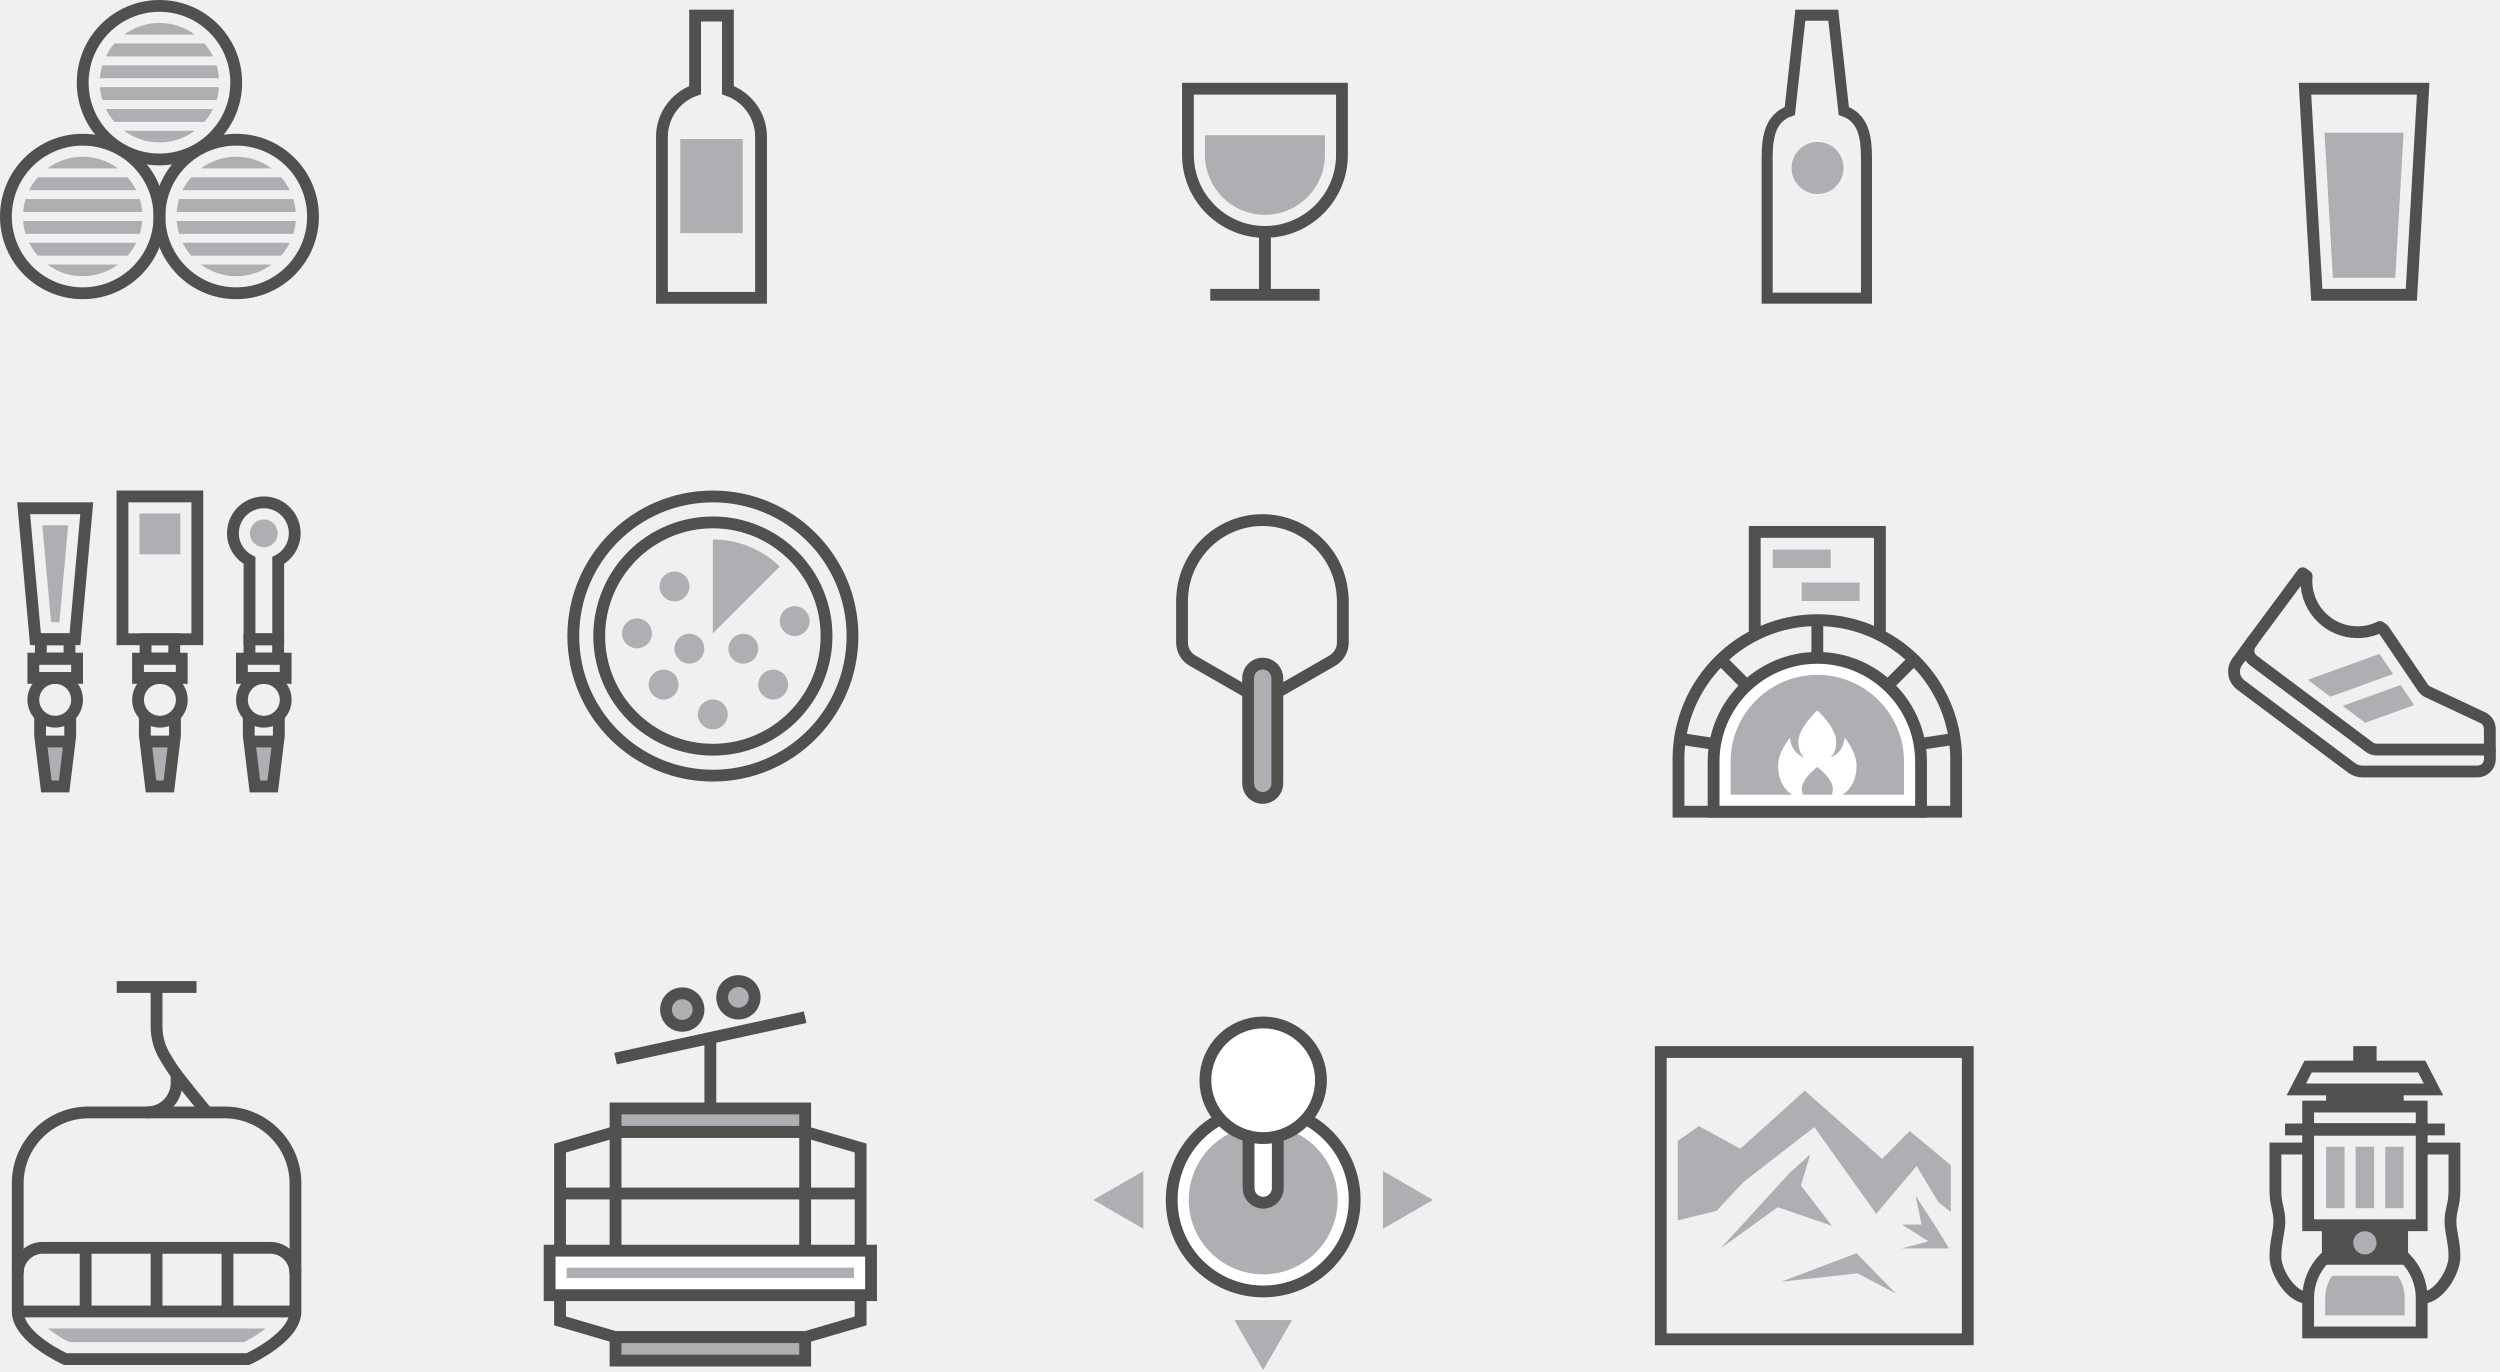
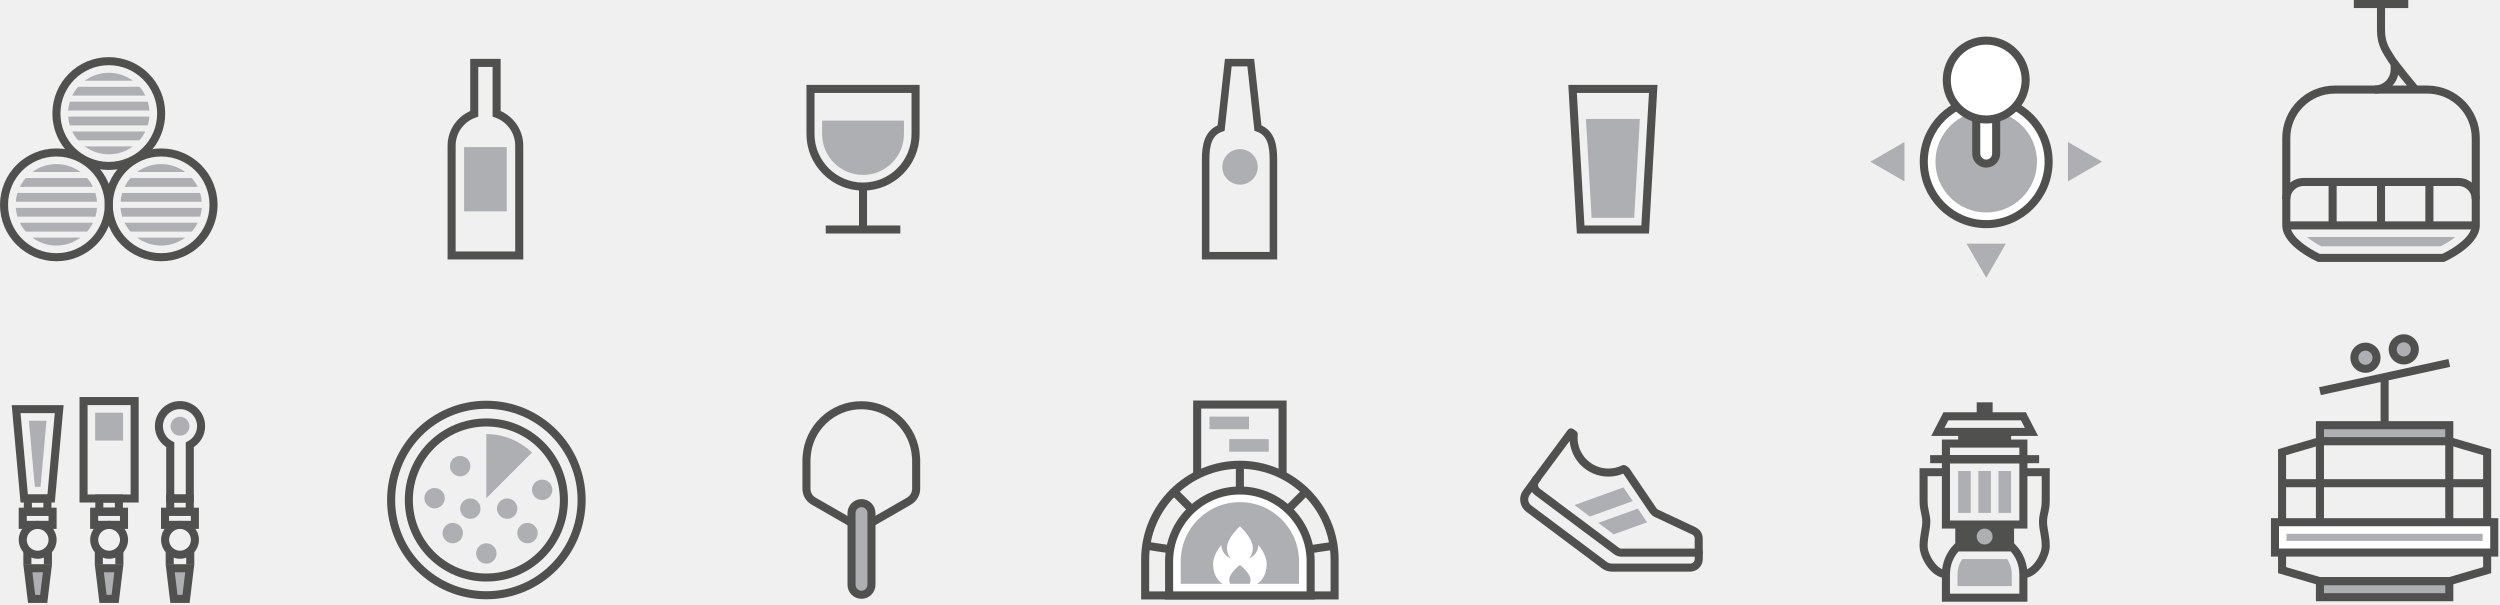
- <svg xmlns="http://www.w3.org/2000/svg" width="423" height="232" viewBox="0 0 423 232" fill="none">
-   <path d="M125.67 23.52H115.1V39.45H125.67V23.52Z" fill="#AEAFB3" />
-   <path d="M123.16 15.25V2.64H117.61V15.25C114.35 16.4 112 19.51 112 23.15V50.39H128.77V23.15C128.77 19.51 126.41 16.4 123.16 15.25Z" stroke="#50504F" stroke-width="2" stroke-miterlimit="10" />
-   <path d="M410 15.01H390L392 49.88H408L410 15.01Z" stroke="#50504F" stroke-width="2" stroke-miterlimit="10" />
-   <path d="M393.31 22.46L394.72 47H405.28L406.69 22.46H393.31Z" fill="#AEAFB3" />
-   <path d="M201 15.01V26.21C201 33.38 206.86 39.24 214.03 39.24C221.2 39.24 227.06 33.38 227.06 26.21V15.01H201V15.01Z" stroke="#50504F" stroke-width="2" stroke-miterlimit="10" />
-   <path d="M214.03 36.35C208.43 36.35 203.88 31.8 203.88 26.2V22.88H224.18V26.2C224.18 31.8 219.63 36.35 214.03 36.35Z" fill="#AEAFB3" />
-   <path d="M214.03 39.23V49.88" stroke="#50504F" stroke-width="2" stroke-miterlimit="10" />
-   <path d="M204.78 49.88H223.28" stroke="#50504F" stroke-width="2" stroke-miterlimit="10" />
-   <path d="M311.97 18.78L310.19 2.57H304.62L302.84 18.78C299.58 19.94 299 23.05 299 26.7V50.45H315.81V26.7C315.81 23.06 315.24 19.94 311.97 18.78Z" stroke="#50504F" stroke-width="1.869" stroke-miterlimit="10" />
-   <path d="M307.53 32.82C309.96 32.82 311.93 30.85 311.93 28.42C311.93 25.99 309.96 24.02 307.53 24.02C305.1 24.02 303.13 25.99 303.13 28.42C303.13 30.85 305.1 32.82 307.53 32.82Z" fill="#AEAFB3" />
-   <path d="M13.99 49.62C21.164 49.62 26.98 43.804 26.98 36.63C26.98 29.456 21.164 23.64 13.99 23.64C6.816 23.64 1 29.456 1 36.63C1 43.804 6.816 49.62 13.99 49.62Z" stroke="#50504F" stroke-width="2" stroke-miterlimit="10" />
-   <path d="M39.97 49.62C47.144 49.62 52.96 43.804 52.96 36.63C52.96 29.456 47.144 23.64 39.97 23.64C32.796 23.64 26.98 29.456 26.98 36.63C26.98 43.804 32.796 49.62 39.97 49.62Z" stroke="#50504F" stroke-width="2" stroke-miterlimit="10" />
-   <path d="M26.98 26.98C34.154 26.98 39.97 21.164 39.97 13.99C39.97 6.816 34.154 1 26.98 1C19.806 1 13.99 6.816 13.99 13.99C13.99 21.164 19.806 26.98 26.98 26.98Z" stroke="#50504F" stroke-width="2" stroke-miterlimit="10" />
-   <path d="M19.37 20.63H34.58C35.16 19.97 35.65 19.23 36.04 18.44H17.91C18.3 19.23 18.79 19.96 19.37 20.63Z" fill="#AEAFB3" />
-   <path d="M17.31 16.93H36.65C36.86 16.23 37 15.49 37.05 14.74H16.91C16.96 15.5 17.09 16.23 17.31 16.93Z" fill="#AEAFB3" />
-   <path d="M36.65 11.05H17.31C17.1 11.75 16.96 12.49 16.91 13.24H37.05C36.99 12.48 36.86 11.75 36.65 11.05Z" fill="#AEAFB3" />
-   <path d="M26.98 24.1C29.22 24.1 31.28 23.36 32.95 22.13H21C22.68 23.36 24.74 24.1 26.98 24.1Z" fill="#AEAFB3" />
-   <path d="M34.58 7.35H19.37C18.79 8.01 18.3 8.75 17.91 9.54H36.04C35.65 8.75 35.16 8.01 34.58 7.35Z" fill="#AEAFB3" />
-   <path d="M26.98 3.88C24.74 3.88 22.68 4.62 21.01 5.85H32.95C31.27 4.62 29.21 3.88 26.98 3.88Z" fill="#AEAFB3" />
-   <path d="M6.38 43.26H21.59C22.17 42.6 22.66 41.86 23.05 41.07H4.92C5.31 41.86 5.8 42.6 6.38 43.26Z" fill="#AEAFB3" />
-   <path d="M4.32 39.57H23.66C23.87 38.87 24.01 38.13 24.06 37.38H3.92C3.97 38.13 4.11 38.87 4.32 39.57Z" fill="#AEAFB3" />
-   <path d="M23.66 33.68H4.32C4.11 34.38 3.97 35.12 3.92 35.87H24.06C24 35.12 23.87 34.38 23.66 33.68Z" fill="#AEAFB3" />
-   <path d="M13.99 46.73C16.23 46.73 18.29 45.99 19.96 44.76H8.02C9.69 46 11.75 46.73 13.99 46.73Z" fill="#AEAFB3" />
-   <path d="M21.59 29.99H6.38C5.8 30.65 5.31 31.39 4.92 32.18H23.05C22.66 31.39 22.17 30.65 21.59 29.99Z" fill="#AEAFB3" />
-   <path d="M13.99 26.52C11.75 26.52 9.69 27.26 8.02 28.49H19.96C18.29 27.25 16.22 26.52 13.99 26.52Z" fill="#AEAFB3" />
-   <path d="M32.36 43.26H47.57C48.15 42.6 48.64 41.86 49.03 41.07H30.9C31.29 41.86 31.78 42.6 32.36 43.26Z" fill="#AEAFB3" />
-   <path d="M30.3 39.57H49.64C49.85 38.87 49.99 38.13 50.04 37.38H29.9C29.95 38.13 30.08 38.87 30.3 39.57Z" fill="#AEAFB3" />
-   <path d="M49.63 33.68H30.3C30.09 34.38 29.95 35.12 29.9 35.87H50.04C49.98 35.12 49.85 34.38 49.63 33.68Z" fill="#AEAFB3" />
-   <path d="M39.97 46.73C42.21 46.73 44.27 45.99 45.94 44.76H33.99C35.67 46 37.73 46.73 39.97 46.73Z" fill="#AEAFB3" />
-   <path d="M47.57 29.99H32.36C31.78 30.65 31.29 31.39 30.9 32.18H49.03C48.64 31.39 48.15 30.65 47.57 29.99Z" fill="#AEAFB3" />
-   <path d="M39.97 26.52C37.73 26.52 35.67 27.26 34 28.49H45.94C44.26 27.25 42.2 26.52 39.97 26.52Z" fill="#AEAFB3" />
-   <path d="M227.16 100.81C226.74 93.69 220.81 88 213.6 88C206.39 88 200.46 93.7 200.04 100.81C200.01 100.98 200 101.16 200 101.34V108.71C200 109.98 200.68 111.16 201.79 111.79L211.82 117.56C212.92 118.2 214.29 118.2 215.39 117.56L225.42 111.79C226.52 111.15 227.21 109.98 227.21 108.71V101.34C227.2 101.16 227.19 100.98 227.16 100.81Z" stroke="#50504F" stroke-width="2" stroke-miterlimit="10" />
-   <path d="M213.65 135.01C212.29 135.01 211.18 133.9 211.18 132.54V114.75C211.18 113.39 212.29 112.28 213.65 112.28C215.01 112.28 216.12 113.39 216.12 114.75V132.54C216.12 133.9 215.01 135.01 213.65 135.01Z" fill="#AEAFB3" stroke="#50504F" stroke-width="2" stroke-miterlimit="10" />
-   <path d="M120.62 131.24C133.665 131.24 144.24 120.665 144.24 107.62C144.24 94.575 133.665 84 120.62 84C107.575 84 97 94.575 97 107.62C97 120.665 107.575 131.24 120.62 131.24Z" stroke="#50504F" stroke-width="2" stroke-miterlimit="10" />
-   <path d="M120.62 126.85C131.24 126.85 139.85 118.24 139.85 107.62C139.85 97 131.24 88.39 120.62 88.39C110 88.39 101.39 97 101.39 107.62C101.39 118.24 110 126.85 120.62 126.85Z" stroke="#50504F" stroke-width="2" stroke-miterlimit="10" />
-   <path d="M131.93 95.85C128.99 93.02 125 91.27 120.61 91.27V107.17L131.93 95.85Z" fill="#AEAFB3" />
-   <path d="M114.12 101.75C115.517 101.75 116.65 100.617 116.65 99.22C116.65 97.823 115.517 96.69 114.12 96.69C112.723 96.69 111.59 97.823 111.59 99.22C111.59 100.617 112.723 101.75 114.12 101.75Z" fill="#AEAFB3" />
-   <path d="M134.46 107.62C135.857 107.62 136.99 106.487 136.99 105.09C136.99 103.693 135.857 102.56 134.46 102.56C133.063 102.56 131.93 103.693 131.93 105.09C131.93 106.487 133.063 107.62 134.46 107.62Z" fill="#AEAFB3" />
-   <path d="M120.61 123.41C122.007 123.41 123.14 122.277 123.14 120.88C123.14 119.483 122.007 118.35 120.61 118.35C119.213 118.35 118.08 119.483 118.08 120.88C118.08 122.277 119.213 123.41 120.61 123.41Z" fill="#AEAFB3" />
-   <path d="M130.82 118.36C132.217 118.36 133.35 117.227 133.35 115.83C133.35 114.433 132.217 113.3 130.82 113.3C129.423 113.3 128.29 114.433 128.29 115.83C128.29 117.227 129.423 118.36 130.82 118.36Z" fill="#AEAFB3" />
-   <path d="M107.78 109.7C109.177 109.7 110.31 108.567 110.31 107.17C110.31 105.773 109.177 104.64 107.78 104.64C106.383 104.64 105.25 105.773 105.25 107.17C105.25 108.567 106.383 109.7 107.78 109.7Z" fill="#AEAFB3" />
-   <path d="M112.28 118.36C113.677 118.36 114.81 117.227 114.81 115.83C114.81 114.433 113.677 113.3 112.28 113.3C110.883 113.3 109.75 114.433 109.75 115.83C109.75 117.227 110.883 118.36 112.28 118.36Z" fill="#AEAFB3" />
-   <path d="M125.77 112.29C127.167 112.29 128.3 111.157 128.3 109.76C128.3 108.363 127.167 107.23 125.77 107.23C124.373 107.23 123.24 108.363 123.24 109.76C123.24 111.157 124.373 112.29 125.77 112.29Z" fill="#AEAFB3" />
-   <path d="M116.64 112.29C118.037 112.29 119.17 111.157 119.17 109.76C119.17 108.363 118.037 107.23 116.64 107.23C115.243 107.23 114.11 108.363 114.11 109.76C114.11 111.157 115.243 112.29 116.64 112.29Z" fill="#AEAFB3" />
-   <path d="M330.98 137.34V128.42C330.98 115.5 320.41 104.93 307.49 104.93C294.57 104.93 284 115.5 284 128.42V137.34H330.98Z" stroke="#50504F" stroke-width="2" stroke-miterlimit="10" />
-   <path d="M325.04 137.34V128.86C325.04 119.21 317.14 111.31 307.49 111.31C297.84 111.31 289.94 119.21 289.94 128.86V137.34H325.04V137.34Z" fill="white" stroke="#50504F" stroke-width="2" stroke-miterlimit="10" />
-   <path d="M292.82 134.46V128.86C292.82 120.77 299.4 114.19 307.49 114.19C315.58 114.19 322.16 120.77 322.16 128.86V134.46H292.82Z" fill="#AEAFB3" />
-   <path d="M318.08 107.15V90H296.9V107.15" stroke="#50504F" stroke-width="2" stroke-miterlimit="10" />
-   <path d="M307.49 111.3V104.92" stroke="#50504F" stroke-width="2" stroke-miterlimit="10" />
-   <path d="M319.59 115.83L324.01 111.41" stroke="#50504F" stroke-width="2" stroke-miterlimit="10" />
-   <path d="M295.39 115.83L290.97 111.41" stroke="#50504F" stroke-width="2" stroke-miterlimit="10" />
-   <path d="M289.94 125.86L284.24 125" stroke="#50504F" stroke-width="2" stroke-miterlimit="10" />
-   <path d="M325.04 125.86L330.73 125" stroke="#50504F" stroke-width="2" stroke-miterlimit="10" />
-   <path d="M312.12 124.81C311.96 126.56 311.01 127.66 309.69 128.2C310.3 127.63 310.69 126.77 310.69 125.52C310.69 123.08 307.49 120.2 307.49 120.2C307.49 120.2 304.29 123.08 304.29 125.52C304.29 126.77 304.69 127.63 305.29 128.2C303.96 127.66 303.02 126.57 302.86 124.81C301.74 126.29 300.85 127.94 300.85 129.5C300.85 133.14 303.02 135.04 305.94 135.51C305.29 135.13 304.86 134.47 304.86 133.45C304.86 131.76 307.49 129.77 307.49 129.77C307.49 129.77 310.12 131.77 310.12 133.45C310.12 134.46 309.69 135.13 309.04 135.51C311.96 135.03 314.13 133.14 314.13 129.5C314.12 127.95 313.24 126.29 312.12 124.81Z" fill="white" />
-   <path d="M309.75 92.99H299.94V96.11H309.75V92.99Z" fill="#AEAFB3" />
-   <path d="M314.65 98.57H304.84V101.69H314.65V98.57Z" fill="#AEAFB3" />
-   <path d="M410.81 117.08C410.47 116.92 410.18 116.67 409.96 116.36L403.28 106.5L402.69 106.09C401.54 106.65 400.26 106.97 398.9 106.97C394.12 106.97 390.24 103.09 390.24 98.31C390.24 98.03 390.26 97.74 390.28 97.47L389.61 97L380.85 108.82C380.16 109.75 380.35 111.06 381.28 111.75L400.88 126.41C401.24 126.68 401.68 126.83 402.14 126.83H421.28V124.42V123.33C421.28 122.52 420.81 121.78 420.07 121.43L410.81 117.08Z" stroke="#50504F" stroke-width="2" stroke-miterlimit="10" stroke-linecap="round" stroke-linejoin="round" />
-   <path d="M381.21 108.35L378.55 111.95C377.63 113.2 377.89 114.96 379.13 115.89L397.88 129.92C398.42 130.33 399.08 130.54 399.76 130.54H419.17C420.34 130.54 421.29 129.59 421.29 128.42V126.83" stroke="#50504F" stroke-width="2" stroke-miterlimit="10" stroke-linecap="round" stroke-linejoin="round" />
-   <path d="M402.61 110.64L390.48 115.02L394.29 117.88L404.92 114.04L402.61 110.64Z" fill="#AEAFB3" />
-   <path d="M408.48 119.3L406.18 115.9L396.38 119.44L400.19 122.29L408.48 119.3Z" fill="#AEAFB3" />
-   <path d="M28.56 133.07H25.55L24.63 125.46H29.48L28.56 133.07Z" fill="#AEAFB3" stroke="#50504F" stroke-width="2" stroke-miterlimit="10" />
-   <path d="M27.06 122.11C29.103 122.11 30.76 120.453 30.76 118.41C30.76 116.367 29.103 114.71 27.06 114.71C25.017 114.71 23.36 116.367 23.36 118.41C23.36 120.453 25.017 122.11 27.06 122.11Z" stroke="#50504F" stroke-width="2" stroke-miterlimit="10" />
-   <path d="M24.51 124.55V121.2" stroke="#50504F" stroke-width="2" stroke-miterlimit="10" />
-   <path d="M29.6 124.55V121.2" stroke="#50504F" stroke-width="2" stroke-miterlimit="10" />
-   <path d="M30.75 111.44H23.35V114.7H30.75V111.44Z" stroke="#50504F" stroke-width="2" stroke-miterlimit="10" />
-   <path d="M29.48 108.18H24.63V111.44H29.48V108.18Z" stroke="#50504F" stroke-width="2" stroke-miterlimit="10" />
-   <path d="M33.39 84H20.72V108.16H33.39V84Z" stroke="#50504F" stroke-width="2" stroke-miterlimit="10" />
-   <path d="M30.512 93.792V86.882H23.602V93.792H30.512Z" fill="#AEAFB3" />
-   <path d="M10.84 133.07H7.84L6.91 125.46H11.77L10.84 133.07Z" fill="#AEAFB3" stroke="#50504F" stroke-width="2" stroke-miterlimit="10" />
-   <path d="M9.34 122.11C11.383 122.11 13.04 120.453 13.04 118.41C13.04 116.367 11.383 114.71 9.34 114.71C7.297 114.71 5.64 116.367 5.64 118.41C5.64 120.453 7.297 122.11 9.34 122.11Z" stroke="#50504F" stroke-width="2" stroke-miterlimit="10" />
-   <path d="M6.79 124.55V121.2" stroke="#50504F" stroke-width="2" stroke-miterlimit="10" />
-   <path d="M11.88 124.55V121.2" stroke="#50504F" stroke-width="2" stroke-miterlimit="10" />
-   <path d="M13.04 111.44H5.64V114.7H13.04V111.44Z" stroke="#50504F" stroke-width="2" stroke-miterlimit="10" />
-   <path d="M11.76 108.18H6.91V111.44H11.76V108.18Z" stroke="#50504F" stroke-width="2" stroke-miterlimit="10" />
-   <path d="M14.68 86H4L6 108.16H12.68L14.68 86Z" stroke="#50504F" stroke-width="2" stroke-miterlimit="10" />
-   <path d="M8.64 105.28L7.16 88.88H11.53L10.05 105.28H8.64Z" fill="#AEAFB3" />
-   <path d="M46.14 133.07H43.13L42.21 125.46H47.06L46.14 133.07Z" fill="#AEAFB3" stroke="#50504F" stroke-width="2" stroke-miterlimit="10" />
-   <path d="M44.64 122.11C46.683 122.11 48.34 120.453 48.34 118.41C48.34 116.367 46.683 114.71 44.64 114.71C42.596 114.71 40.94 116.367 40.94 118.41C40.94 120.453 42.596 122.11 44.64 122.11Z" stroke="#50504F" stroke-width="2" stroke-miterlimit="10" />
-   <path d="M44.64 92.59C43.34 92.59 42.29 91.53 42.29 90.24C42.29 88.95 43.35 87.89 44.64 87.89C45.93 87.89 46.99 88.95 46.99 90.24C46.99 91.53 45.93 92.59 44.64 92.59Z" fill="#AEAFB3" />
-   <path d="M42.09 124.55V121.2" stroke="#50504F" stroke-width="2" stroke-miterlimit="10" />
-   <path d="M47.18 124.55V121.2" stroke="#50504F" stroke-width="2" stroke-miterlimit="10" />
-   <path d="M48.33 111.44H40.93V114.7H48.33V111.44Z" stroke="#50504F" stroke-width="2" stroke-miterlimit="10" />
-   <path d="M47.06 108.18H42.21V111.44H47.06V108.18Z" stroke="#50504F" stroke-width="2" stroke-miterlimit="10" />
-   <path d="M49.87 90.23C49.87 87.34 47.53 85 44.64 85C41.75 85 39.41 87.34 39.41 90.23C39.41 92.24 40.56 93.96 42.22 94.84V108.16H47.07V94.84C48.72 93.97 49.87 92.24 49.87 90.23Z" stroke="#50504F" stroke-width="2" stroke-miterlimit="10" />
-   <path d="M393.22 212.99C391.56 214.72 390.54 217.05 390.54 219.62V225.45H409.75V219.62C409.75 217.05 408.72 214.71 407.07 212.99H393.22Z" stroke="#50504F" stroke-width="2" stroke-miterlimit="10" />
-   <path d="M393.42 222.57V219.62C393.42 218.27 393.83 216.97 394.58 215.87H405.71C406.47 216.98 406.87 218.28 406.87 219.62V222.57H393.42Z" fill="#AEAFB3" />
-   <path d="M407.44 206.63H392.86V212.54H407.44V206.63Z" fill="#50504F" />
-   <path d="M409.75 191.1H390.54V207.31H409.75V191.1Z" stroke="#50504F" stroke-width="2" stroke-miterlimit="10" />
-   <path d="M409.75 187.23H390.54V191.1H409.75V187.23Z" stroke="#50504F" stroke-width="2" stroke-miterlimit="10" />
-   <path d="M409.75 180.46H390.54L388.54 184.33H411.75L409.75 180.46Z" stroke="#50504F" stroke-width="2" stroke-miterlimit="10" />
-   <path d="M406.7 184.33H393.58V187.23H406.7V184.33Z" fill="#50504F" />
-   <path d="M402.12 177H398.17V179.9H402.12V177Z" fill="#50504F" />
-   <path d="M400.14 212.26C401.228 212.26 402.11 211.378 402.11 210.29C402.11 209.202 401.228 208.32 400.14 208.32C399.052 208.32 398.17 209.202 398.17 210.29C398.17 211.378 399.052 212.26 400.14 212.26Z" fill="#AEAFB3" />
-   <path d="M401.7 194.03H398.58V204.42H401.7V194.03Z" fill="#AEAFB3" />
-   <path d="M396.7 194.03H393.58V204.42H396.7V194.03Z" fill="#AEAFB3" />
-   <path d="M406.7 194.03H403.58V204.42H406.7V194.03Z" fill="#AEAFB3" />
-   <path d="M386.63 191.1H413.66" stroke="#50504F" stroke-width="2" stroke-miterlimit="10" />
-   <path d="M390.54 194.33H385C385 194.33 385 198.93 385 201.41C385 203.89 385.67 204.69 385.67 206.62C385.67 208.55 385 210.05 385 212.63C385 215.21 387.66 219.61 390.54 219.61" stroke="#50504F" stroke-width="2" stroke-miterlimit="10" />
-   <path d="M409.75 194.33H415.29C415.29 194.33 415.29 198.93 415.29 201.41C415.29 203.89 414.62 204.69 414.62 206.62C414.62 208.55 415.29 210.05 415.29 212.63C415.29 215.21 412.63 219.61 409.75 219.61" stroke="#50504F" stroke-width="2" stroke-miterlimit="10" />
-   <path d="M41.93 229.96H11.06C11.06 229.96 3 226.33 3 221.9V200.22C3 193.62 8.4 188.22 15 188.22H37.99C44.59 188.22 49.99 193.62 49.99 200.22V221.9C49.99 226.33 41.93 229.96 41.93 229.96Z" stroke="#50504F" stroke-width="2" stroke-miterlimit="10" />
-   <path d="M3 221.9H49.99" stroke="#50504F" stroke-width="2" stroke-miterlimit="10" />
-   <path d="M11.71 227.08C10.44 226.45 9.14 225.62 8.09 224.78H44.91C43.86 225.63 42.56 226.45 41.28 227.08H11.71Z" fill="#AEAFB3" />
-   <path d="M3 215.39C3 213.04 4.92 211.13 7.26 211.13H45.72C48.07 211.13 49.98 213.05 49.98 215.39" stroke="#50504F" stroke-width="2" stroke-miterlimit="10" />
-   <path d="M26.49 211.13V221.9" stroke="#50504F" stroke-width="2" stroke-miterlimit="10" />
-   <path d="M14.49 211.13V221.9" stroke="#50504F" stroke-width="2" stroke-miterlimit="10" />
-   <path d="M38.49 211.13V221.9" stroke="#50504F" stroke-width="2" stroke-miterlimit="10" />
-   <path d="M35.02 188.22C35.02 188.22 29.7 181.8 28.9 180.4C28.1 179 26.49 177.19 26.49 173.58C26.49 169.97 26.49 167.06 26.49 167.06" stroke="#50504F" stroke-width="2" stroke-miterlimit="10" />
-   <path d="M19.75 167H33.25" stroke="#50504F" stroke-width="2" stroke-miterlimit="10" />
-   <path d="M24.89 188.22C27.65 188.22 29.88 185.99 29.88 183.23V181.86" stroke="#50504F" stroke-width="2" stroke-miterlimit="10" />
-   <path d="M213.73 218.51C222.279 218.51 229.21 211.579 229.21 203.03C229.21 194.481 222.279 187.55 213.73 187.55C205.181 187.55 198.25 194.481 198.25 203.03C198.25 211.579 205.181 218.51 213.73 218.51Z" fill="white" stroke="#50504F" stroke-width="2" stroke-miterlimit="10" />
-   <path d="M213.73 215.62C206.79 215.62 201.14 209.97 201.14 203.02C201.14 196.07 206.79 190.42 213.73 190.42C220.68 190.42 226.33 196.07 226.33 203.02C226.33 209.97 220.67 215.62 213.73 215.62Z" fill="#AEAFB3" />
-   <path d="M213.73 203.5C212.37 203.5 211.26 202.39 211.26 201.03V183.24C211.26 181.88 212.37 180.77 213.73 180.77C215.09 180.77 216.2 181.88 216.2 183.24V201.03C216.2 202.39 215.09 203.5 213.73 203.5Z" fill="white" stroke="#50504F" stroke-width="2" stroke-miterlimit="10" />
-   <path d="M213.73 192.56C219.131 192.56 223.51 188.181 223.51 182.78C223.51 177.379 219.131 173 213.73 173C208.329 173 203.95 177.379 203.95 182.78C203.95 188.181 208.329 192.56 213.73 192.56Z" fill="white" stroke="#50504F" stroke-width="2" stroke-miterlimit="10" />
-   <path d="M242.46 203.03L234 207.91V198.14L242.46 203.03Z" fill="#AEAFB3" />
-   <path d="M185 203.03L193.46 198.14V207.91L185 203.03Z" fill="#AEAFB3" />
-   <path d="M213.73 231.81L208.85 223.35H218.61L213.73 231.81Z" fill="#AEAFB3" />
-   <path d="M332.95 178H281V226.61H332.95V178Z" stroke="#50504F" stroke-width="2" stroke-miterlimit="10" />
-   <path d="M323.12 191.37L318.45 196.09L305.37 184.54L294.45 194.37L287.45 190.54L283.88 193.03V206.48L290.45 204.87L294.95 200.04L306.98 190.7L317.45 205.37L324.29 197.29L327.95 203.37L330.08 205.07V197.15L323.12 191.37Z" fill="#AEAFB3" />
-   <path d="M306.31 195.29L302.79 198.48L291.12 211.23L300.79 204.26L309.95 207.4L304.71 200.57L306.31 195.29Z" fill="#AEAFB3" />
-   <path d="M301.37 216.87L314.12 212.04L320.79 218.87L314.29 215.45L301.37 216.87Z" fill="#AEAFB3" />
-   <path d="M324.12 202.31L327.29 207.19L329.79 211.23H321.79L326.29 210.04L321.79 207.19H325.12L324.12 202.31Z" fill="#AEAFB3" />
-   <path d="M104.15 191.5H136.23L145.62 194.25V223.5L136.23 226.25H104.15L94.76 223.5V194.25L104.15 191.5Z" stroke="#50504F" stroke-width="2" stroke-miterlimit="10" />
-   <path d="M147.38 211.61H93V219.14H147.38V211.61Z" fill="white" stroke="#50504F" stroke-width="2" stroke-miterlimit="10" />
-   <path d="M136.23 226.25H104.15V230.21H136.23V226.25Z" fill="#AEAFB3" stroke="#50504F" stroke-width="2" stroke-miterlimit="10" />
-   <path d="M136.23 187.55H104.15V191.51H136.23V187.55Z" fill="#AEAFB3" stroke="#50504F" stroke-width="2" stroke-miterlimit="10" />
-   <path d="M144.494 216.254V214.484H95.874V216.254H144.494Z" fill="#AEAFB3" />
-   <path d="M104.15 191.5V211.61" stroke="#50504F" stroke-width="2" stroke-miterlimit="10" />
-   <path d="M136.23 191.5V211.61" stroke="#50504F" stroke-width="2" stroke-miterlimit="10" />
-   <path d="M94.76 201.94H145.62" stroke="#50504F" stroke-width="2" stroke-miterlimit="10" />
-   <path d="M120.19 187.55V175.11" stroke="#50504F" stroke-width="2" stroke-miterlimit="10" />
-   <path d="M104.15 179.11L136.23 172.11" stroke="#50504F" stroke-width="2" stroke-miterlimit="10" />
-   <path d="M115.44 173.57C116.959 173.57 118.19 172.339 118.19 170.82C118.19 169.301 116.959 168.07 115.44 168.07C113.921 168.07 112.69 169.301 112.69 170.82C112.69 172.339 113.921 173.57 115.44 173.57Z" fill="#AEAFB3" stroke="#50504F" stroke-width="2" stroke-miterlimit="10" />
-   <path d="M124.94 171.5C126.459 171.5 127.69 170.269 127.69 168.75C127.69 167.231 126.459 166 124.94 166C123.421 166 122.19 167.231 122.19 168.75C122.19 170.269 123.421 171.5 124.94 171.5Z" fill="#AEAFB3" stroke="#50504F" stroke-width="2" stroke-miterlimit="10" />
+ <svg xmlns="http://www.w3.org/2000/svg" width="620" height="150" viewBox="0 0 620 150" fill="none">
+   <path d="M125.67 36.485H115.1V52.415H125.67V36.485Z" fill="#AEAFB3" />
+   <path d="M123.16 28.215V15.605H117.61V28.215C114.35 29.365 112 32.475 112 36.115V63.355H128.77V36.115C128.77 32.475 126.41 29.365 123.16 28.215Z" stroke="#50504F" stroke-width="2" stroke-miterlimit="10" />
+   <path d="M410 22.045H390L392 56.915H408L410 22.045Z" stroke="#50504F" stroke-width="2" stroke-miterlimit="10" />
+   <path d="M393.31 29.495L394.72 54.035H405.28L406.69 29.495H393.31Z" fill="#AEAFB3" />
+   <path d="M201 22.045V33.245C201 40.415 206.86 46.275 214.03 46.275C221.2 46.275 227.06 40.415 227.06 33.245V22.045H201V22.045Z" stroke="#50504F" stroke-width="2" stroke-miterlimit="10" />
+   <path d="M214.03 43.385C208.43 43.385 203.88 38.835 203.88 33.235V29.915H224.18V33.235C224.18 38.835 219.63 43.385 214.03 43.385Z" fill="#AEAFB3" />
+   <path d="M214.03 46.265V56.915" stroke="#50504F" stroke-width="2" stroke-miterlimit="10" />
+   <path d="M204.78 56.915H223.28" stroke="#50504F" stroke-width="2" stroke-miterlimit="10" />
+   <path d="M311.97 31.75L310.19 15.54H304.62L302.84 31.75C299.58 32.91 299 36.02 299 39.67V63.42H315.81V39.67C315.81 36.03 315.24 32.91 311.97 31.75Z" stroke="#50504F" stroke-width="1.869" stroke-miterlimit="10" />
+   <path d="M307.53 45.79C309.96 45.79 311.93 43.82 311.93 41.39C311.93 38.96 309.96 36.99 307.53 36.99C305.1 36.99 303.13 38.96 303.13 41.39C303.13 43.82 305.1 45.79 307.53 45.79Z" fill="#AEAFB3" />
+   <path d="M13.99 63.79C21.164 63.79 26.98 57.974 26.98 50.8C26.98 43.626 21.164 37.81 13.99 37.81C6.816 37.81 1 43.626 1 50.8C1 57.974 6.816 63.79 13.99 63.79Z" stroke="#50504F" stroke-width="2" stroke-miterlimit="10" />
+   <path d="M39.97 63.79C47.144 63.79 52.96 57.974 52.96 50.8C52.96 43.626 47.144 37.81 39.97 37.81C32.796 37.81 26.98 43.626 26.98 50.8C26.98 57.974 32.796 63.79 39.97 63.79Z" stroke="#50504F" stroke-width="2" stroke-miterlimit="10" />
+   <path d="M26.98 41.15C34.154 41.15 39.97 35.334 39.97 28.16C39.97 20.986 34.154 15.17 26.98 15.17C19.806 15.17 13.99 20.986 13.99 28.16C13.99 35.334 19.806 41.15 26.98 41.15Z" stroke="#50504F" stroke-width="2" stroke-miterlimit="10" />
+   <path d="M19.37 34.8H34.58C35.16 34.14 35.65 33.4 36.04 32.61H17.91C18.3 33.4 18.79 34.13 19.37 34.8Z" fill="#AEAFB3" />
+   <path d="M17.31 31.1H36.65C36.86 30.4 37 29.66 37.05 28.91H16.91C16.96 29.67 17.09 30.4 17.31 31.1Z" fill="#AEAFB3" />
+   <path d="M36.65 25.22H17.31C17.1 25.92 16.96 26.66 16.91 27.41H37.05C36.99 26.65 36.86 25.92 36.65 25.22Z" fill="#AEAFB3" />
+   <path d="M26.98 38.27C29.22 38.27 31.28 37.53 32.95 36.3H21C22.68 37.53 24.74 38.27 26.98 38.27Z" fill="#AEAFB3" />
+   <path d="M34.58 21.52H19.37C18.79 22.18 18.3 22.92 17.91 23.71H36.04C35.65 22.92 35.16 22.18 34.58 21.52Z" fill="#AEAFB3" />
+   <path d="M26.98 18.05C24.74 18.05 22.68 18.79 21.01 20.02H32.95C31.27 18.79 29.21 18.05 26.98 18.05Z" fill="#AEAFB3" />
+   <path d="M6.38 57.43H21.59C22.17 56.77 22.66 56.03 23.05 55.24H4.92C5.31 56.03 5.8 56.77 6.38 57.43Z" fill="#AEAFB3" />
+   <path d="M4.32 53.74H23.66C23.87 53.04 24.01 52.3 24.06 51.55H3.92C3.97 52.3 4.11 53.04 4.32 53.74Z" fill="#AEAFB3" />
+   <path d="M23.66 47.85H4.32C4.11 48.55 3.97 49.29 3.92 50.04H24.06C24 49.29 23.87 48.55 23.66 47.85Z" fill="#AEAFB3" />
+   <path d="M13.99 60.9C16.23 60.9 18.29 60.16 19.96 58.93H8.02C9.69 60.17 11.75 60.9 13.99 60.9Z" fill="#AEAFB3" />
+   <path d="M21.59 44.16H6.38C5.8 44.82 5.31 45.56 4.92 46.35H23.05C22.66 45.56 22.17 44.82 21.59 44.16Z" fill="#AEAFB3" />
+   <path d="M13.99 40.69C11.75 40.69 9.69 41.43 8.02 42.66H19.96C18.29 41.42 16.22 40.69 13.99 40.69Z" fill="#AEAFB3" />
+   <path d="M32.36 57.43H47.57C48.15 56.77 48.64 56.03 49.03 55.24H30.9C31.29 56.03 31.78 56.77 32.36 57.43Z" fill="#AEAFB3" />
+   <path d="M30.3 53.74H49.64C49.85 53.04 49.99 52.3 50.04 51.55H29.9C29.95 52.3 30.08 53.04 30.3 53.74Z" fill="#AEAFB3" />
+   <path d="M49.63 47.85H30.3C30.09 48.55 29.95 49.29 29.9 50.04H50.04C49.98 49.29 49.85 48.55 49.63 47.85Z" fill="#AEAFB3" />
+   <path d="M39.97 60.9C42.21 60.9 44.27 60.16 45.94 58.93H33.99C35.67 60.17 37.73 60.9 39.97 60.9Z" fill="#AEAFB3" />
+   <path d="M47.57 44.16H32.36C31.78 44.82 31.29 45.56 30.9 46.35H49.03C48.64 45.56 48.15 44.82 47.57 44.16Z" fill="#AEAFB3" />
+   <path d="M39.97 40.69C37.73 40.69 35.67 41.43 34 42.66H45.94C44.26 41.42 42.2 40.69 39.97 40.69Z" fill="#AEAFB3" />
+   <path d="M227.16 113.305C226.74 106.185 220.81 100.495 213.6 100.495C206.39 100.495 200.46 106.195 200.04 113.305C200.01 113.475 200 113.655 200 113.835V121.205C200 122.475 200.68 123.655 201.79 124.285L211.82 130.055C212.92 130.695 214.29 130.695 215.39 130.055L225.42 124.285C226.52 123.645 227.21 122.475 227.21 121.205V113.835C227.2 113.655 227.19 113.475 227.16 113.305Z" stroke="#50504F" stroke-width="2" stroke-miterlimit="10" />
+   <path d="M213.65 147.505C212.29 147.505 211.18 146.395 211.18 145.035V127.245C211.18 125.885 212.29 124.775 213.65 124.775C215.01 124.775 216.12 125.885 216.12 127.245V145.035C216.12 146.395 215.01 147.505 213.65 147.505Z" fill="#AEAFB3" stroke="#50504F" stroke-width="2" stroke-miterlimit="10" />
+   <path d="M120.62 147.62C133.665 147.62 144.24 137.045 144.24 124C144.24 110.955 133.665 100.38 120.62 100.38C107.575 100.38 97 110.955 97 124C97 137.045 107.575 147.62 120.62 147.62Z" stroke="#50504F" stroke-width="2" stroke-miterlimit="10" />
+   <path d="M120.62 143.23C131.24 143.23 139.85 134.62 139.85 124C139.85 113.38 131.24 104.77 120.62 104.77C110 104.77 101.39 113.38 101.39 124C101.39 134.62 110 143.23 120.62 143.23Z" stroke="#50504F" stroke-width="2" stroke-miterlimit="10" />
+   <path d="M131.93 112.23C128.99 109.4 125 107.65 120.61 107.65V123.55L131.93 112.23Z" fill="#AEAFB3" />
+   <path d="M114.12 118.13C115.517 118.13 116.65 116.997 116.65 115.6C116.65 114.203 115.517 113.07 114.12 113.07C112.723 113.07 111.59 114.203 111.59 115.6C111.59 116.997 112.723 118.13 114.12 118.13Z" fill="#AEAFB3" />
+   <path d="M134.46 124C135.857 124 136.99 122.867 136.99 121.47C136.99 120.073 135.857 118.94 134.46 118.94C133.063 118.94 131.93 120.073 131.93 121.47C131.93 122.867 133.063 124 134.46 124Z" fill="#AEAFB3" />
+   <path d="M120.61 139.79C122.007 139.79 123.14 138.657 123.14 137.26C123.14 135.863 122.007 134.73 120.61 134.73C119.213 134.73 118.08 135.863 118.08 137.26C118.08 138.657 119.213 139.79 120.61 139.79Z" fill="#AEAFB3" />
+   <path d="M130.82 134.74C132.217 134.74 133.35 133.607 133.35 132.21C133.35 130.813 132.217 129.68 130.82 129.68C129.423 129.68 128.29 130.813 128.29 132.21C128.29 133.607 129.423 134.74 130.82 134.74Z" fill="#AEAFB3" />
+   <path d="M107.78 126.08C109.177 126.08 110.31 124.947 110.31 123.55C110.31 122.153 109.177 121.02 107.78 121.02C106.383 121.02 105.25 122.153 105.25 123.55C105.25 124.947 106.383 126.08 107.78 126.08Z" fill="#AEAFB3" />
+   <path d="M112.28 134.74C113.677 134.74 114.81 133.607 114.81 132.21C114.81 130.813 113.677 129.68 112.28 129.68C110.883 129.68 109.75 130.813 109.75 132.21C109.75 133.607 110.883 134.74 112.28 134.74Z" fill="#AEAFB3" />
+   <path d="M125.77 128.67C127.167 128.67 128.3 127.537 128.3 126.14C128.3 124.743 127.167 123.61 125.77 123.61C124.373 123.61 123.24 124.743 123.24 126.14C123.24 127.537 124.373 128.67 125.77 128.67Z" fill="#AEAFB3" />
+   <path d="M116.64 128.67C118.037 128.67 119.17 127.537 119.17 126.14C119.17 124.743 118.037 123.61 116.64 123.61C115.243 123.61 114.11 124.743 114.11 126.14C114.11 127.537 115.243 128.67 116.64 128.67Z" fill="#AEAFB3" />
+   <path d="M330.98 147.67V138.75C330.98 125.83 320.41 115.26 307.49 115.26C294.57 115.26 284 125.83 284 138.75V147.67H330.98Z" stroke="#50504F" stroke-width="2" stroke-miterlimit="10" />
+   <path d="M325.04 147.67V139.19C325.04 129.54 317.14 121.64 307.49 121.64C297.84 121.64 289.94 129.54 289.94 139.19V147.67H325.04Z" fill="white" stroke="#50504F" stroke-width="2" stroke-miterlimit="10" />
+   <path d="M292.82 144.79V139.19C292.82 131.1 299.4 124.52 307.49 124.52C315.58 124.52 322.16 131.1 322.16 139.19V144.79H292.82Z" fill="#AEAFB3" />
+   <path d="M318.08 117.48V100.33H296.9V117.48" stroke="#50504F" stroke-width="2" stroke-miterlimit="10" />
+   <path d="M307.49 121.63V115.25" stroke="#50504F" stroke-width="2" stroke-miterlimit="10" />
+   <path d="M319.59 126.16L324.01 121.74" stroke="#50504F" stroke-width="2" stroke-miterlimit="10" />
+   <path d="M295.39 126.16L290.97 121.74" stroke="#50504F" stroke-width="2" stroke-miterlimit="10" />
+   <path d="M289.94 136.19L284.24 135.33" stroke="#50504F" stroke-width="2" stroke-miterlimit="10" />
+   <path d="M325.04 136.19L330.73 135.33" stroke="#50504F" stroke-width="2" stroke-miterlimit="10" />
+   <path d="M312.12 135.14C311.96 136.89 311.01 137.99 309.69 138.53C310.3 137.96 310.69 137.1 310.69 135.85C310.69 133.41 307.49 130.53 307.49 130.53C307.49 130.53 304.29 133.41 304.29 135.85C304.29 137.1 304.69 137.96 305.29 138.53C303.96 137.99 303.02 136.9 302.86 135.14C301.74 136.62 300.85 138.27 300.85 139.83C300.85 143.47 303.02 145.37 305.94 145.84C305.29 145.46 304.86 144.8 304.86 143.78C304.86 142.09 307.49 140.1 307.49 140.1C307.49 140.1 310.12 142.1 310.12 143.78C310.12 144.79 309.69 145.46 309.04 145.84C311.96 145.36 314.13 143.47 314.13 139.83C314.12 138.28 313.24 136.62 312.12 135.14Z" fill="white" />
+   <path d="M309.75 103.32H299.94V106.44H309.75V103.32Z" fill="#AEAFB3" />
+   <path d="M314.65 108.9H304.84V112.02H314.65V108.9Z" fill="#AEAFB3" />
+   <path d="M410.81 127.31C410.47 127.15 410.18 126.9 409.96 126.59L403.28 116.73L402.69 116.32C401.54 116.88 400.26 117.2 398.9 117.2C394.12 117.2 390.24 113.32 390.24 108.54C390.24 108.26 390.26 107.97 390.28 107.7L389.61 107.23L380.85 119.05C380.16 119.98 380.35 121.29 381.28 121.98L400.88 136.64C401.24 136.91 401.68 137.06 402.14 137.06H421.28V134.65V133.56C421.28 132.75 420.81 132.01 420.07 131.66L410.81 127.31Z" stroke="#50504F" stroke-width="2" stroke-miterlimit="10" stroke-linecap="round" stroke-linejoin="round" />
+   <path d="M381.21 118.58L378.55 122.18C377.63 123.43 377.89 125.19 379.13 126.12L397.88 140.15C398.42 140.56 399.08 140.77 399.76 140.77H419.17C420.34 140.77 421.29 139.82 421.29 138.65V137.06" stroke="#50504F" stroke-width="2" stroke-miterlimit="10" stroke-linecap="round" stroke-linejoin="round" />
+   <path d="M402.61 120.87L390.48 125.25L394.29 128.11L404.92 124.27L402.61 120.87Z" fill="#AEAFB3" />
+   <path d="M408.48 129.53L406.18 126.13L396.38 129.67L400.19 132.52L408.48 129.53Z" fill="#AEAFB3" />
+   <path d="M28.56 148.535H25.55L24.63 140.925H29.48L28.56 148.535Z" fill="#AEAFB3" stroke="#50504F" stroke-width="2" stroke-miterlimit="10" />
+   <path d="M27.06 137.575C29.103 137.575 30.76 135.919 30.76 133.875C30.76 131.832 29.103 130.175 27.06 130.175C25.017 130.175 23.36 131.832 23.36 133.875C23.36 135.919 25.017 137.575 27.06 137.575Z" stroke="#50504F" stroke-width="2" stroke-miterlimit="10" />
+   <path d="M24.51 140.015V136.665" stroke="#50504F" stroke-width="2" stroke-miterlimit="10" />
+   <path d="M29.6 140.015V136.665" stroke="#50504F" stroke-width="2" stroke-miterlimit="10" />
+   <path d="M30.75 126.905H23.35V130.165H30.75V126.905Z" stroke="#50504F" stroke-width="2" stroke-miterlimit="10" />
+   <path d="M29.48 123.645H24.63V126.905H29.48V123.645Z" stroke="#50504F" stroke-width="2" stroke-miterlimit="10" />
+   <path d="M33.39 99.465H20.72V123.625H33.39V99.465Z" stroke="#50504F" stroke-width="2" stroke-miterlimit="10" />
+   <path d="M30.512 109.257V102.347H23.602V109.257H30.512Z" fill="#AEAFB3" />
+   <path d="M10.84 148.535H7.84L6.91 140.925H11.77L10.84 148.535Z" fill="#AEAFB3" stroke="#50504F" stroke-width="2" stroke-miterlimit="10" />
+   <path d="M9.34 137.575C11.383 137.575 13.04 135.919 13.04 133.875C13.04 131.832 11.383 130.175 9.34 130.175C7.297 130.175 5.64 131.832 5.64 133.875C5.64 135.919 7.297 137.575 9.34 137.575Z" stroke="#50504F" stroke-width="2" stroke-miterlimit="10" />
+   <path d="M6.79 140.015V136.665" stroke="#50504F" stroke-width="2" stroke-miterlimit="10" />
+   <path d="M11.88 140.015V136.665" stroke="#50504F" stroke-width="2" stroke-miterlimit="10" />
+   <path d="M13.04 126.905H5.64V130.165H13.04V126.905Z" stroke="#50504F" stroke-width="2" stroke-miterlimit="10" />
+   <path d="M11.76 123.645H6.91V126.905H11.76V123.645Z" stroke="#50504F" stroke-width="2" stroke-miterlimit="10" />
+   <path d="M14.68 101.465H4L6 123.625H12.68L14.68 101.465Z" stroke="#50504F" stroke-width="2" stroke-miterlimit="10" />
+   <path d="M8.64 120.745L7.16 104.345H11.53L10.05 120.745H8.64Z" fill="#AEAFB3" />
+   <path d="M46.14 148.535H43.13L42.21 140.925H47.06L46.14 148.535Z" fill="#AEAFB3" stroke="#50504F" stroke-width="2" stroke-miterlimit="10" />
+   <path d="M44.64 137.575C46.683 137.575 48.34 135.919 48.34 133.875C48.34 131.832 46.683 130.175 44.64 130.175C42.596 130.175 40.94 131.832 40.94 133.875C40.94 135.919 42.596 137.575 44.64 137.575Z" stroke="#50504F" stroke-width="2" stroke-miterlimit="10" />
+   <path d="M44.64 108.055C43.34 108.055 42.29 106.995 42.29 105.705C42.29 104.415 43.35 103.355 44.64 103.355C45.93 103.355 46.99 104.415 46.99 105.705C46.99 106.995 45.93 108.055 44.64 108.055Z" fill="#AEAFB3" />
+   <path d="M42.09 140.015V136.665" stroke="#50504F" stroke-width="2" stroke-miterlimit="10" />
+   <path d="M47.18 140.015V136.665" stroke="#50504F" stroke-width="2" stroke-miterlimit="10" />
+   <path d="M48.33 126.905H40.93V130.165H48.33V126.905Z" stroke="#50504F" stroke-width="2" stroke-miterlimit="10" />
+   <path d="M47.06 123.645H42.21V126.905H47.06V123.645Z" stroke="#50504F" stroke-width="2" stroke-miterlimit="10" />
+   <path d="M49.87 105.695C49.87 102.805 47.53 100.465 44.64 100.465C41.75 100.465 39.41 102.805 39.41 105.695C39.41 107.705 40.56 109.425 42.22 110.305V123.625H47.07V110.305C48.72 109.435 49.87 107.705 49.87 105.695Z" stroke="#50504F" stroke-width="2" stroke-miterlimit="10" />
+   <path d="M485.27 135.765C483.61 137.495 482.59 139.825 482.59 142.395V148.225H501.8V142.395C501.8 139.825 500.77 137.485 499.12 135.765H485.27Z" stroke="#50504F" stroke-width="2" stroke-miterlimit="10" />
+   <path d="M485.47 145.345V142.395C485.47 141.045 485.88 139.745 486.63 138.645H497.76C498.52 139.755 498.92 141.055 498.92 142.395V145.345H485.47Z" fill="#AEAFB3" />
+   <path d="M499.49 129.405H484.91V135.315H499.49V129.405Z" fill="#50504F" />
+   <path d="M501.8 113.875H482.59V130.085H501.8V113.875Z" stroke="#50504F" stroke-width="2" stroke-miterlimit="10" />
+   <path d="M501.8 110.005H482.59V113.875H501.8V110.005Z" stroke="#50504F" stroke-width="2" stroke-miterlimit="10" />
+   <path d="M501.8 103.235H482.59L480.59 107.105H503.8L501.8 103.235Z" stroke="#50504F" stroke-width="2" stroke-miterlimit="10" />
+   <path d="M498.75 107.105H485.63V110.005H498.75V107.105Z" fill="#50504F" />
+   <path d="M494.17 99.775H490.22V102.675H494.17V99.775Z" fill="#50504F" />
+   <path d="M492.19 135.035C493.278 135.035 494.16 134.153 494.16 133.065C494.16 131.977 493.278 131.095 492.19 131.095C491.102 131.095 490.22 131.977 490.22 133.065C490.22 134.153 491.102 135.035 492.19 135.035Z" fill="#AEAFB3" />
+   <path d="M493.75 116.805H490.63V127.195H493.75V116.805Z" fill="#AEAFB3" />
+   <path d="M488.75 116.805H485.63V127.195H488.75V116.805Z" fill="#AEAFB3" />
+   <path d="M498.75 116.805H495.63V127.195H498.75V116.805Z" fill="#AEAFB3" />
+   <path d="M478.68 113.875H505.71" stroke="#50504F" stroke-width="2" stroke-miterlimit="10" />
+   <path d="M482.59 117.105H477.05C477.05 117.105 477.05 121.705 477.05 124.185C477.05 126.665 477.72 127.465 477.72 129.395C477.72 131.325 477.05 132.825 477.05 135.405C477.05 137.985 479.71 142.385 482.59 142.385" stroke="#50504F" stroke-width="2" stroke-miterlimit="10" />
+   <path d="M501.8 117.105H507.34C507.34 117.105 507.34 121.705 507.34 124.185C507.34 126.665 506.67 127.465 506.67 129.395C506.67 131.325 507.34 132.825 507.34 135.405C507.34 137.985 504.68 142.385 501.8 142.385" stroke="#50504F" stroke-width="2" stroke-miterlimit="10" />
+   <path d="M605.93 63.96H575.06C575.06 63.96 567 60.33 567 55.9V34.22C567 27.62 572.4 22.22 579 22.22H601.99C608.59 22.22 613.99 27.62 613.99 34.22V55.9C613.99 60.33 605.93 63.96 605.93 63.96Z" stroke="#50504F" stroke-width="2" stroke-miterlimit="10" />
+   <path d="M567 55.9H613.99" stroke="#50504F" stroke-width="2" stroke-miterlimit="10" />
+   <path d="M575.71 61.08C574.44 60.45 573.14 59.62 572.09 58.78H608.91C607.86 59.63 606.56 60.45 605.28 61.08H575.71Z" fill="#AEAFB3" />
+   <path d="M567 49.39C567 47.04 568.92 45.13 571.26 45.13H609.72C612.07 45.13 613.98 47.05 613.98 49.39" stroke="#50504F" stroke-width="2" stroke-miterlimit="10" />
+   <path d="M590.49 45.13V55.9" stroke="#50504F" stroke-width="2" stroke-miterlimit="10" />
+   <path d="M578.49 45.13V55.9" stroke="#50504F" stroke-width="2" stroke-miterlimit="10" />
+   <path d="M602.49 45.13V55.9" stroke="#50504F" stroke-width="2" stroke-miterlimit="10" />
+   <path d="M599.02 22.22C599.02 22.22 593.7 15.8 592.9 14.4C592.1 13 590.49 11.19 590.49 7.58C590.49 3.97 590.49 1.06 590.49 1.06" stroke="#50504F" stroke-width="2" stroke-miterlimit="10" />
+   <path d="M583.75 1H597.25" stroke="#50504F" stroke-width="2" stroke-miterlimit="10" />
+   <path d="M588.89 22.22C591.65 22.22 593.88 19.99 593.88 17.23V15.86" stroke="#50504F" stroke-width="2" stroke-miterlimit="10" />
+   <path d="M492.58 55.585C501.129 55.585 508.06 48.654 508.06 40.105C508.06 31.556 501.129 24.625 492.58 24.625C484.031 24.625 477.1 31.556 477.1 40.105C477.1 48.654 484.031 55.585 492.58 55.585Z" fill="white" stroke="#50504F" stroke-width="2" stroke-miterlimit="10" />
+   <path d="M492.58 52.695C485.64 52.695 479.99 47.045 479.99 40.095C479.99 33.145 485.64 27.495 492.58 27.495C499.53 27.495 505.18 33.145 505.18 40.095C505.18 47.045 499.52 52.695 492.58 52.695Z" fill="#AEAFB3" />
+   <path d="M492.58 40.575C491.22 40.575 490.11 39.465 490.11 38.105V20.315C490.11 18.955 491.22 17.845 492.58 17.845C493.94 17.845 495.05 18.955 495.05 20.315V38.105C495.05 39.465 493.94 40.575 492.58 40.575Z" fill="white" stroke="#50504F" stroke-width="2" stroke-miterlimit="10" />
+   <path d="M492.58 29.635C497.981 29.635 502.36 25.256 502.36 19.855C502.36 14.454 497.981 10.075 492.58 10.075C487.179 10.075 482.8 14.454 482.8 19.855C482.8 25.256 487.179 29.635 492.58 29.635Z" fill="white" stroke="#50504F" stroke-width="2" stroke-miterlimit="10" />
+   <path d="M521.31 40.105L512.85 44.985V35.215L521.31 40.105Z" fill="#AEAFB3" />
+   <path d="M463.85 40.105L472.31 35.215V44.985L463.85 40.105Z" fill="#AEAFB3" />
+   <path d="M492.58 68.885L487.7 60.425H497.46L492.58 68.885Z" fill="#AEAFB3" />
+   <path d="M575.345 109.395H607.425L616.815 112.145V141.395L607.425 144.145H575.345L565.955 141.395V112.145L575.345 109.395Z" stroke="#50504F" stroke-width="2" stroke-miterlimit="10" />
+   <path d="M618.575 129.505H564.195V137.035H618.575V129.505Z" fill="white" stroke="#50504F" stroke-width="2" stroke-miterlimit="10" />
+   <path d="M607.425 144.145H575.345V148.105H607.425V144.145Z" fill="#AEAFB3" stroke="#50504F" stroke-width="2" stroke-miterlimit="10" />
+   <path d="M607.425 105.445H575.345V109.405H607.425V105.445Z" fill="#AEAFB3" stroke="#50504F" stroke-width="2" stroke-miterlimit="10" />
+   <path d="M615.689 134.15V132.38H567.069V134.15H615.689Z" fill="#AEAFB3" />
+   <path d="M575.345 109.395V129.505" stroke="#50504F" stroke-width="2" stroke-miterlimit="10" />
+   <path d="M607.425 109.395V129.505" stroke="#50504F" stroke-width="2" stroke-miterlimit="10" />
+   <path d="M565.955 119.835H616.815" stroke="#50504F" stroke-width="2" stroke-miterlimit="10" />
+   <path d="M591.385 105.445V93.005" stroke="#50504F" stroke-width="2" stroke-miterlimit="10" />
+   <path d="M575.345 97.005L607.425 90.005" stroke="#50504F" stroke-width="2" stroke-miterlimit="10" />
+   <path d="M586.635 91.465C588.154 91.465 589.385 90.234 589.385 88.715C589.385 87.196 588.154 85.965 586.635 85.965C585.116 85.965 583.885 87.196 583.885 88.715C583.885 90.234 585.116 91.465 586.635 91.465Z" fill="#AEAFB3" stroke="#50504F" stroke-width="2" stroke-miterlimit="10" />
+   <path d="M596.135 89.395C597.654 89.395 598.885 88.164 598.885 86.645C598.885 85.126 597.654 83.895 596.135 83.895C594.616 83.895 593.385 85.126 593.385 86.645C593.385 88.164 594.616 89.395 596.135 89.395Z" fill="#AEAFB3" stroke="#50504F" stroke-width="2" stroke-miterlimit="10" />
</svg>
